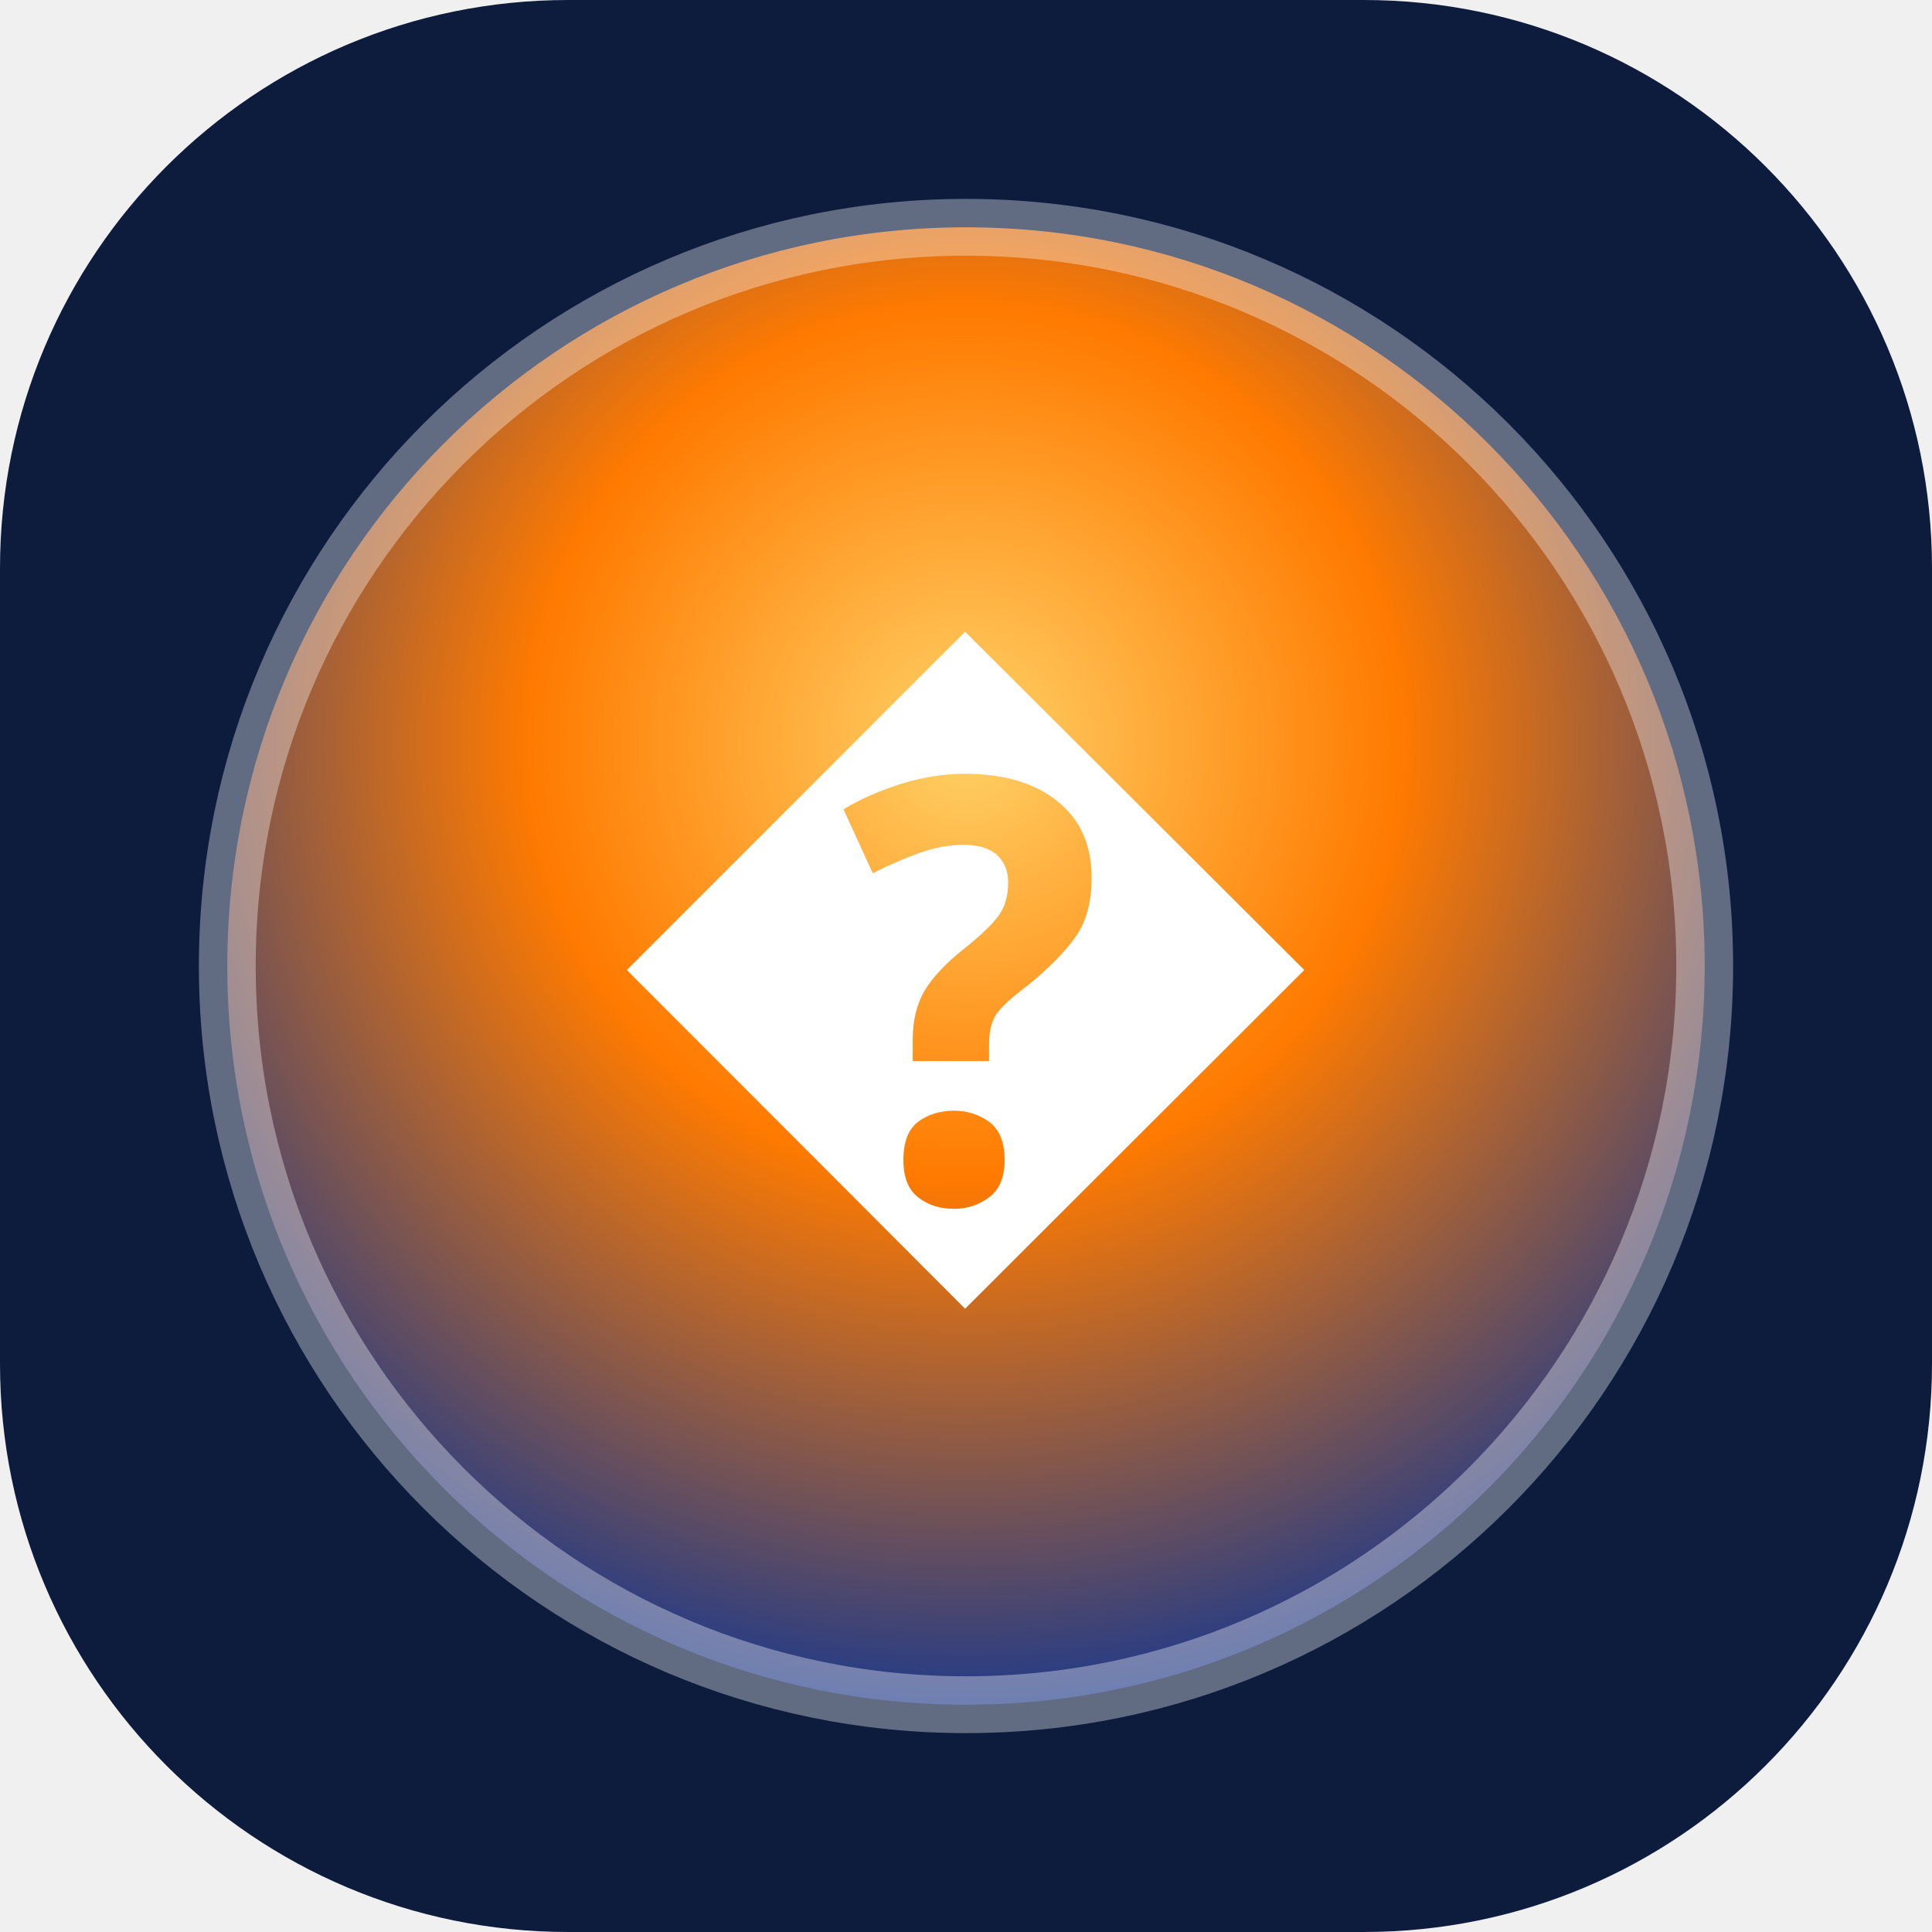
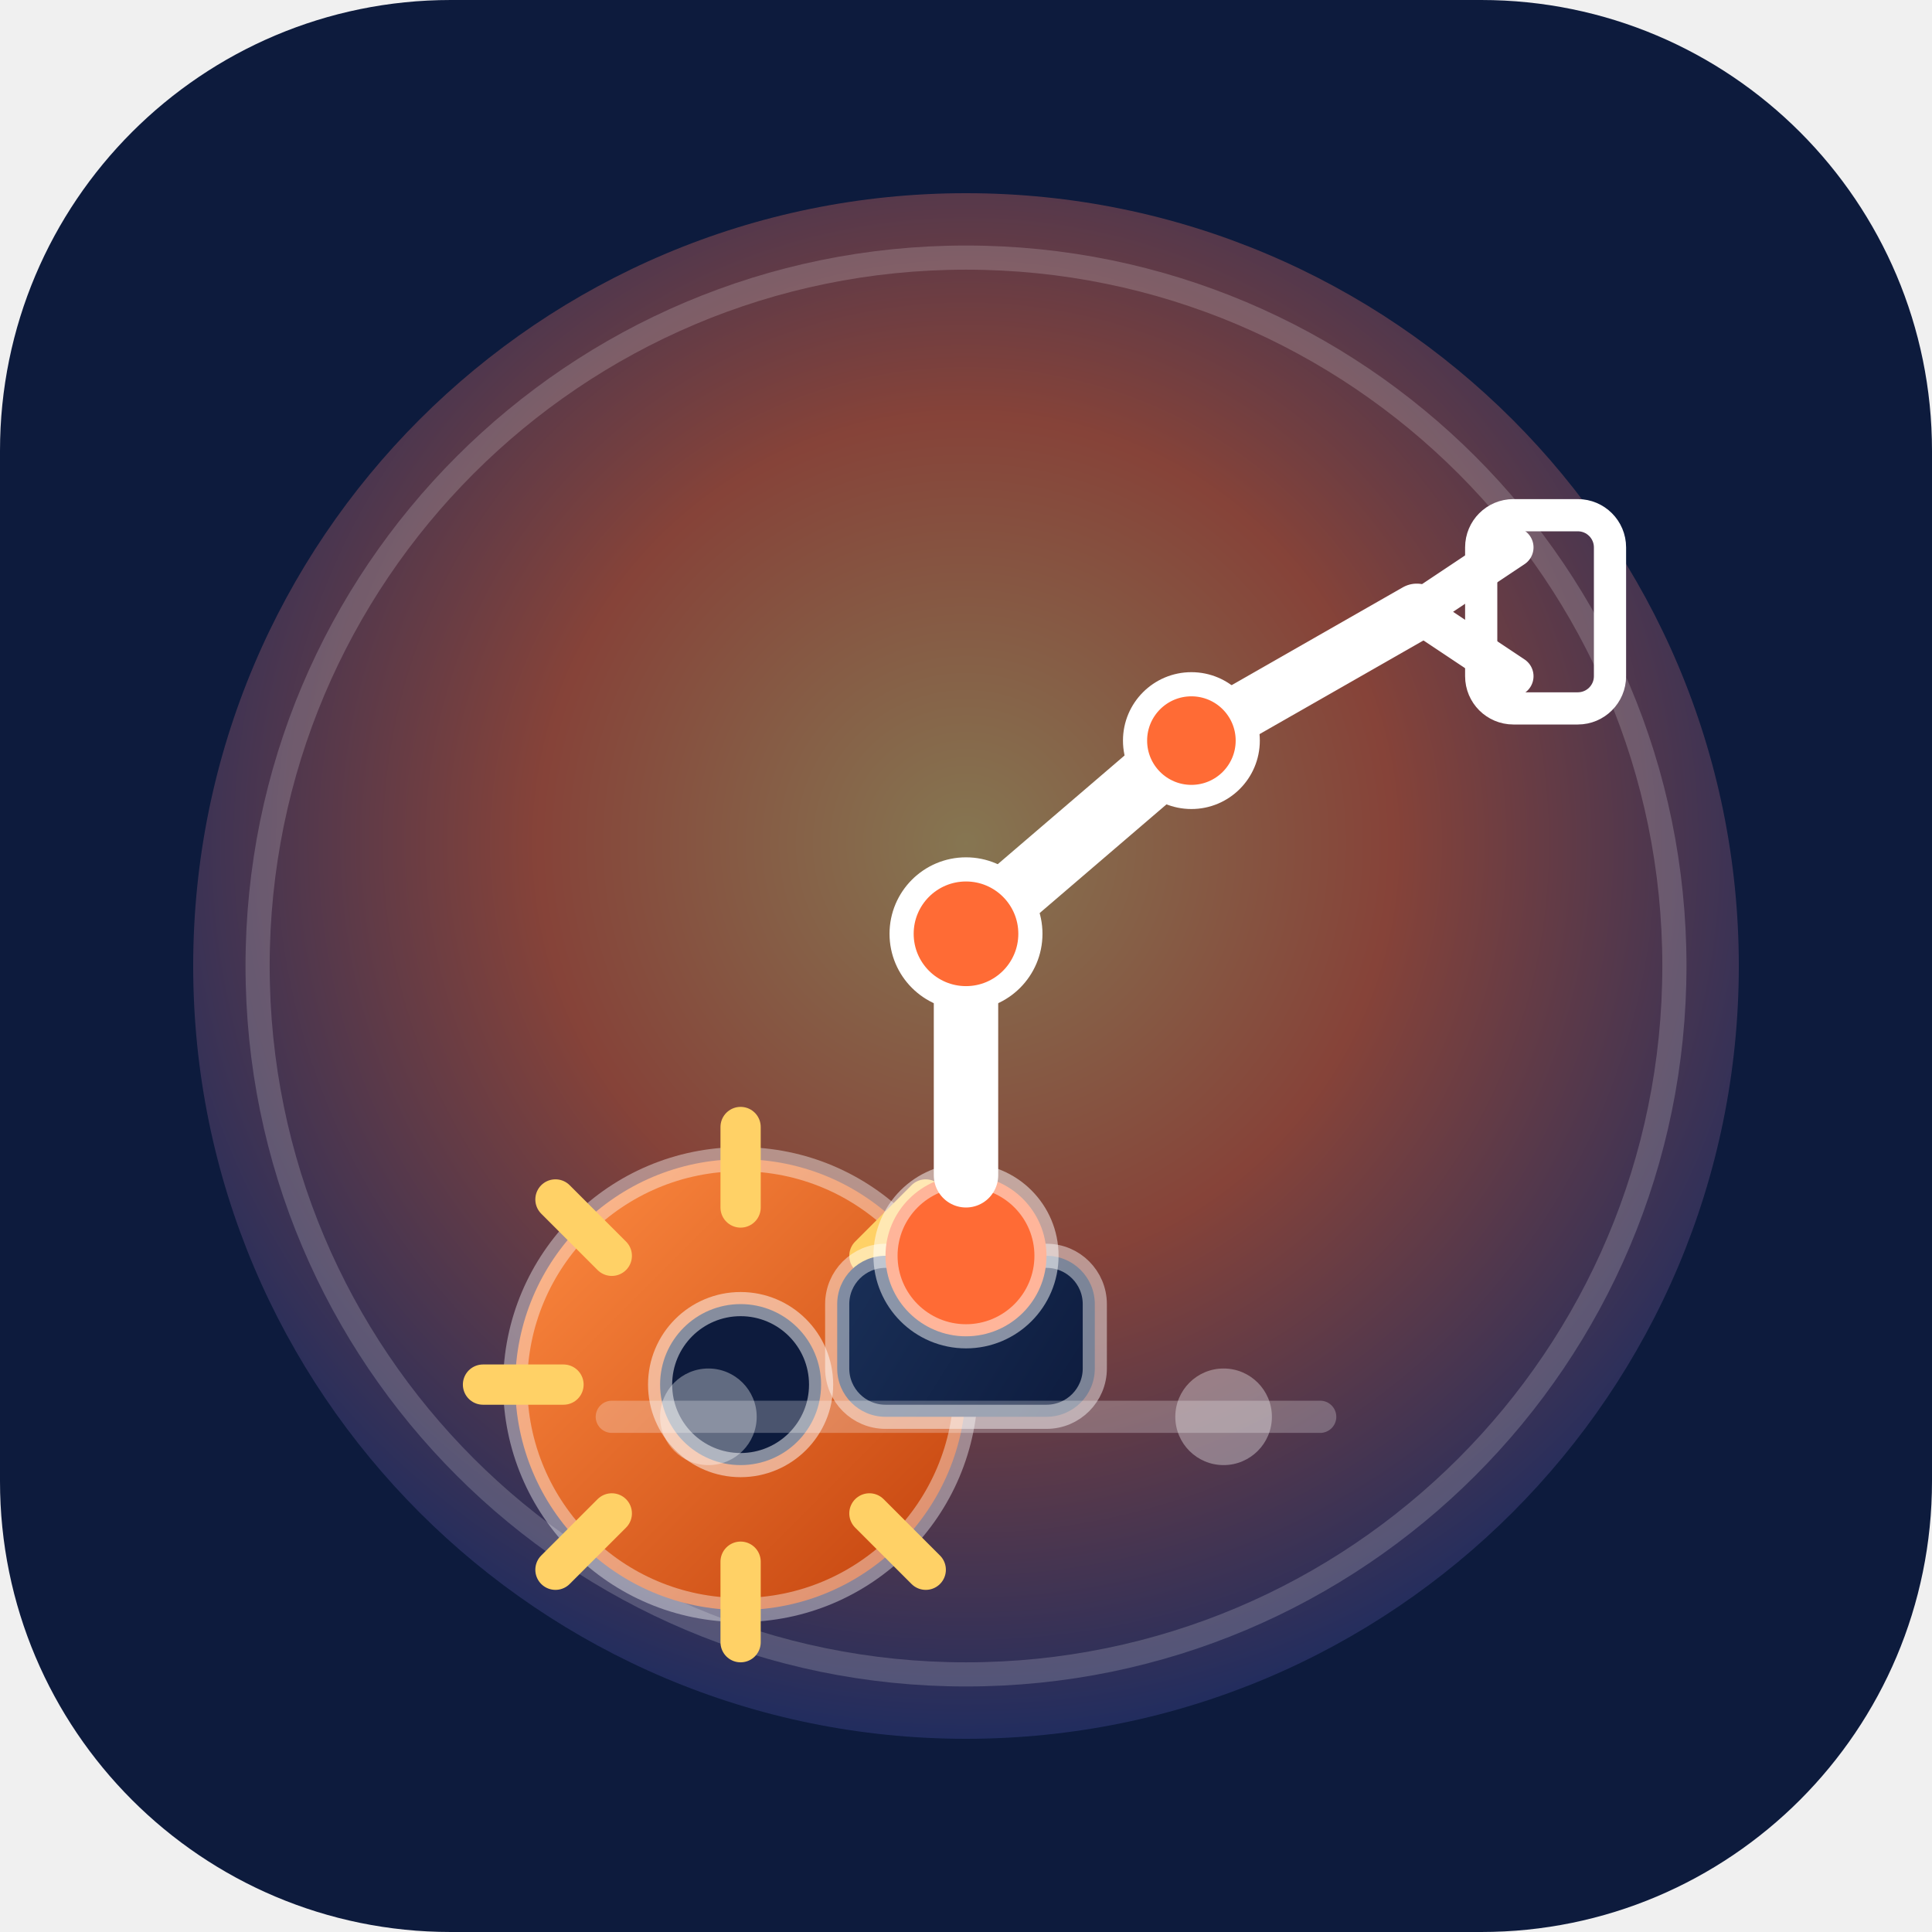
- <svg xmlns="http://www.w3.org/2000/svg" viewBox="0 0 68 68" fill="none">
-   <rect width="68" height="68" rx="20" fill="#0d1b3d" />
-   <circle cx="34" cy="34" r="26" fill="url(#g)" stroke="rgba(255,255,255,0.35)" stroke-width="2" />
-   <text x="34" y="42" text-anchor="middle" fill="#fff" font-size="26" font-weight="900" font-family="system-ui,sans-serif">�</text>
+ <svg xmlns="http://www.w3.org/2000/svg" viewBox="0 0 120 120" fill="none" aria-hidden="true">
+   <rect width="120" height="120" rx="28" fill="#0d1b3d" />
+   <circle cx="60" cy="60" r="48" fill="url(#robotics-glow)" opacity="0.5" />
+   <circle cx="60" cy="60" r="44" stroke="rgba(255,255,255,0.18)" stroke-width="1.5" />
+   <g transform="translate(28 68)">
+     <circle cx="18" cy="18" r="14" fill="url(#robotics-gear)" stroke="rgba(255,255,255,0.4)" stroke-width="1.5" />
+     <circle cx="18" cy="18" r="5" fill="#0d1b3d" stroke="rgba(255,255,255,0.5)" stroke-width="1.5" />
+     <path d="M18 2V7M18 29V34M2 18H7M29 18H34M6.5 6.5L10 10M26 26L29.5 29.5M29.5 6.5L26 10M10 26L6.5 29.5" stroke="#ffd166" stroke-width="2.5" stroke-linecap="round" />
+   </g>
+   <rect x="52" y="78" width="16" height="10" rx="3" fill="url(#robotics-base)" stroke="rgba(255,255,255,0.45)" stroke-width="1.5" />
+   <circle cx="60" cy="78" r="5" fill="#ff6b35" stroke="rgba(255,255,255,0.5)" stroke-width="1.5" />
+   <path d="M60 73L60 58L74 46" stroke="#fff" stroke-width="4" stroke-linecap="round" stroke-linejoin="round" />
+   <circle cx="60" cy="58" r="4" fill="#ff6b35" stroke="#fff" stroke-width="1.5" />
+   <path d="M74 46L88 38" stroke="#fff" stroke-width="3.5" stroke-linecap="round" />
+   <circle cx="74" cy="46" r="3.5" fill="#ff6b35" stroke="#fff" stroke-width="1.5" />
+   <path d="M88 38L94 34M88 38L94 42" stroke="#fff" stroke-width="2.5" stroke-linecap="round" />
+   <rect x="92" y="32" width="8" height="12" rx="2" stroke="#fff" stroke-width="2" fill="none" />
+   <path d="M38 88H82" stroke="rgba(255,255,255,0.25)" stroke-width="2" stroke-linecap="round" />
+   <circle cx="44" cy="88" r="3" fill="rgba(255,255,255,0.35)" />
+   <circle cx="76" cy="88" r="3" fill="rgba(255,255,255,0.35)" />
  <defs>
-     <radialGradient id="g" cx="50%" cy="35%" r="65%">
+     <radialGradient id="robotics-glow" cx="50%" cy="42%" r="62%">
      <stop offset="0%" stop-color="#ffd166" />
-       <stop offset="45%" stop-color="#ff7a00" />
+       <stop offset="45%" stop-color="#ff6b35" />
      <stop offset="100%" stop-color="#1e3a8a" />
    </radialGradient>
+     <linearGradient id="robotics-gear" x1="4" y1="4" x2="32" y2="32" gradientUnits="userSpaceOnUse">
+       <stop stop-color="#ff8c42" />
+       <stop offset="1" stop-color="#c2410c" />
+     </linearGradient>
+     <linearGradient id="robotics-base" x1="52" y1="78" x2="68" y2="88" gradientUnits="userSpaceOnUse">
+       <stop stop-color="#1a3058" />
+       <stop offset="1" stop-color="#0d1b3d" />
+     </linearGradient>
  </defs>
</svg>
